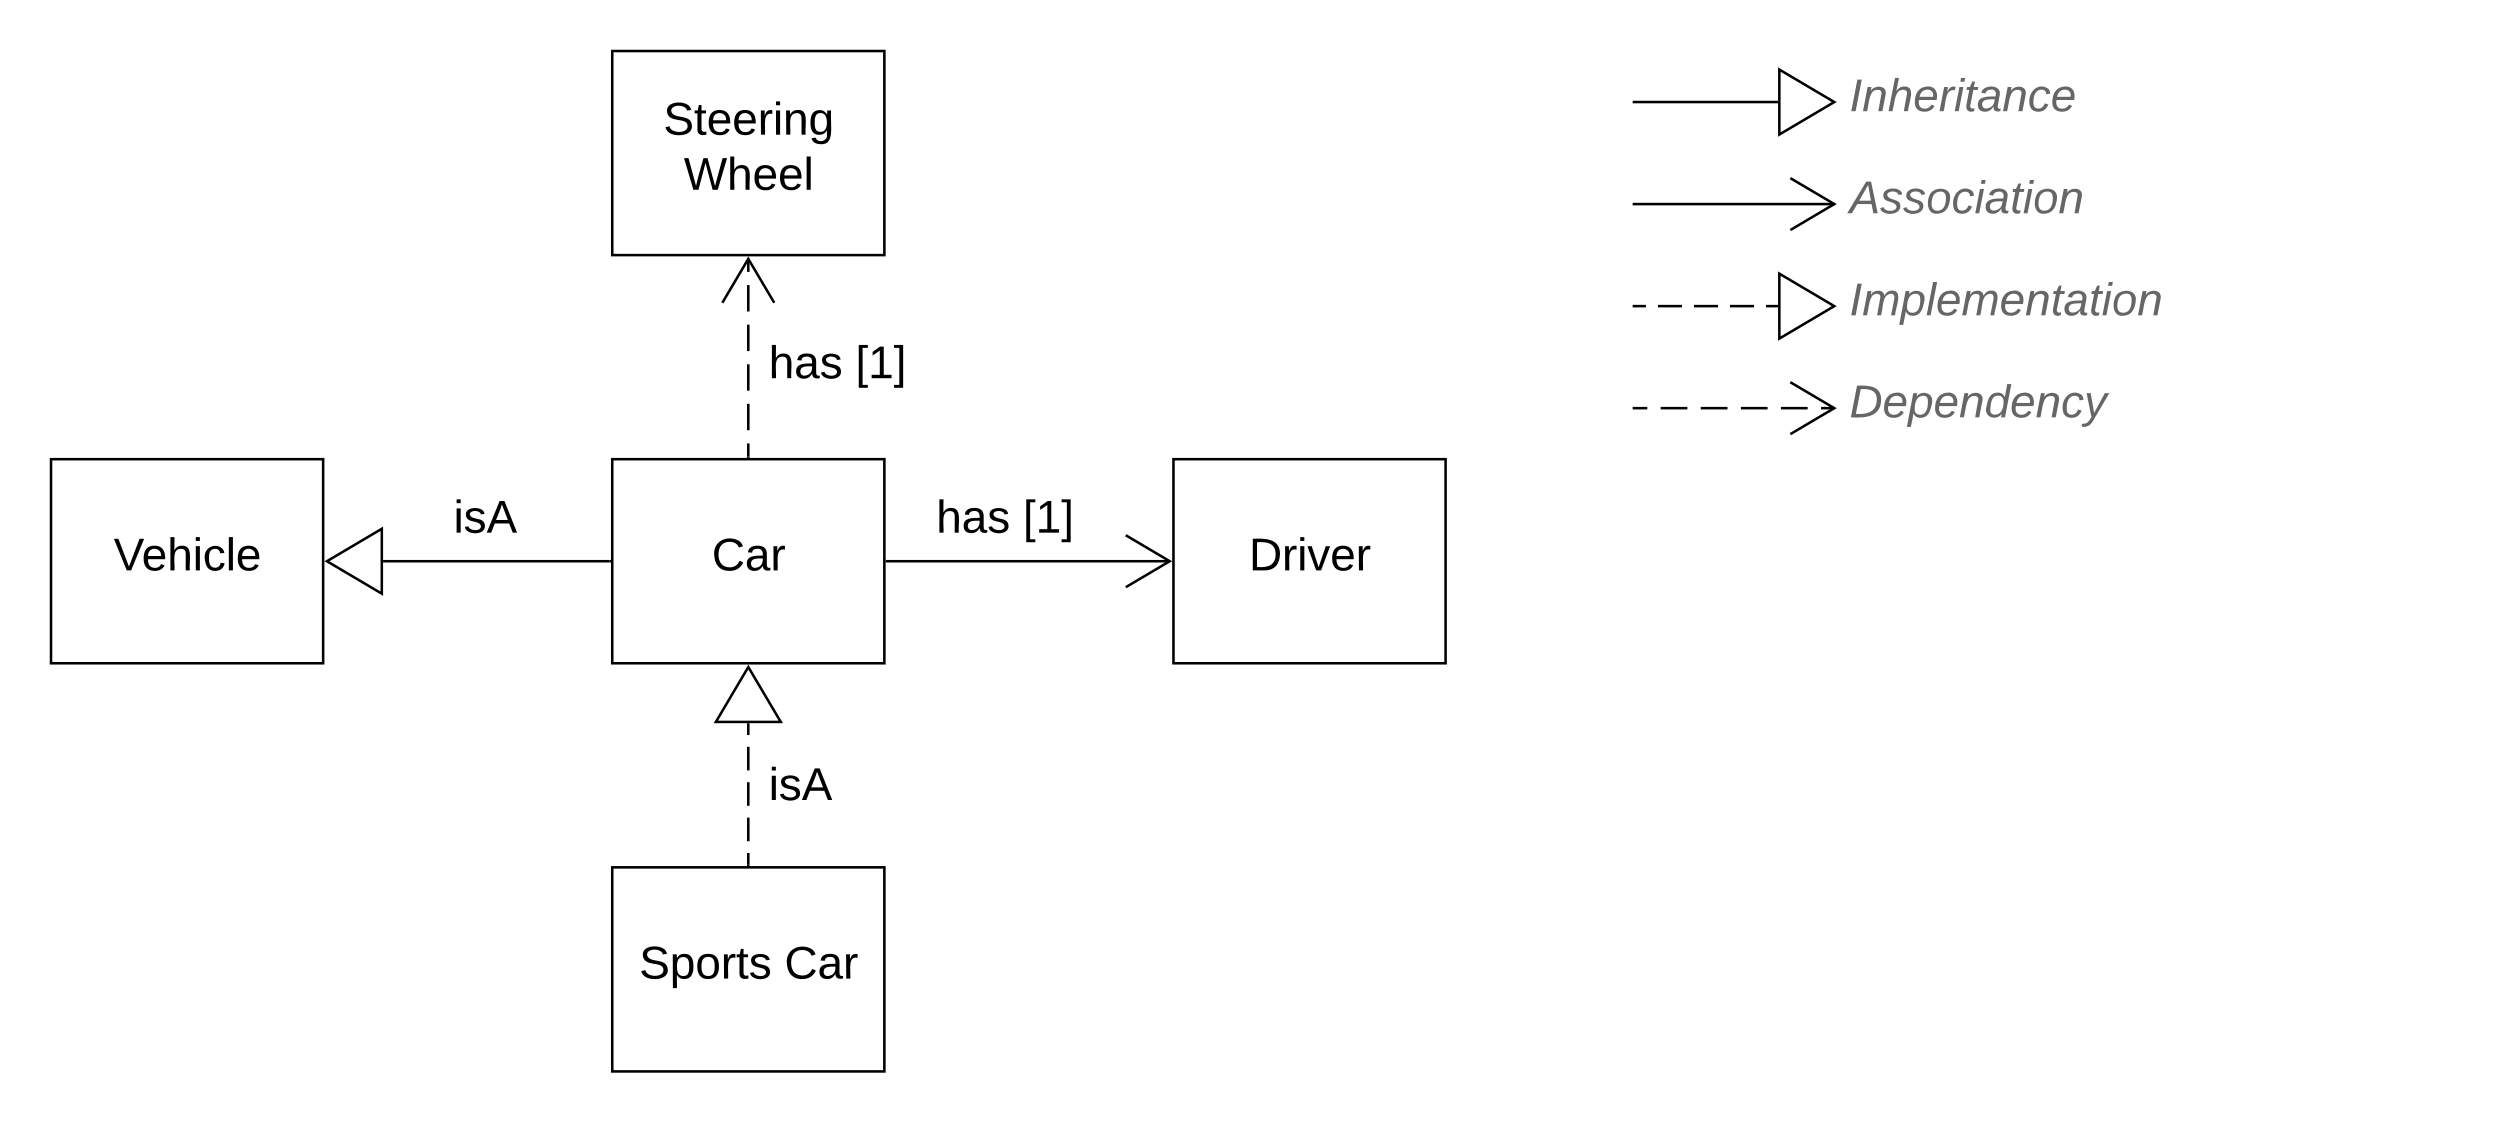
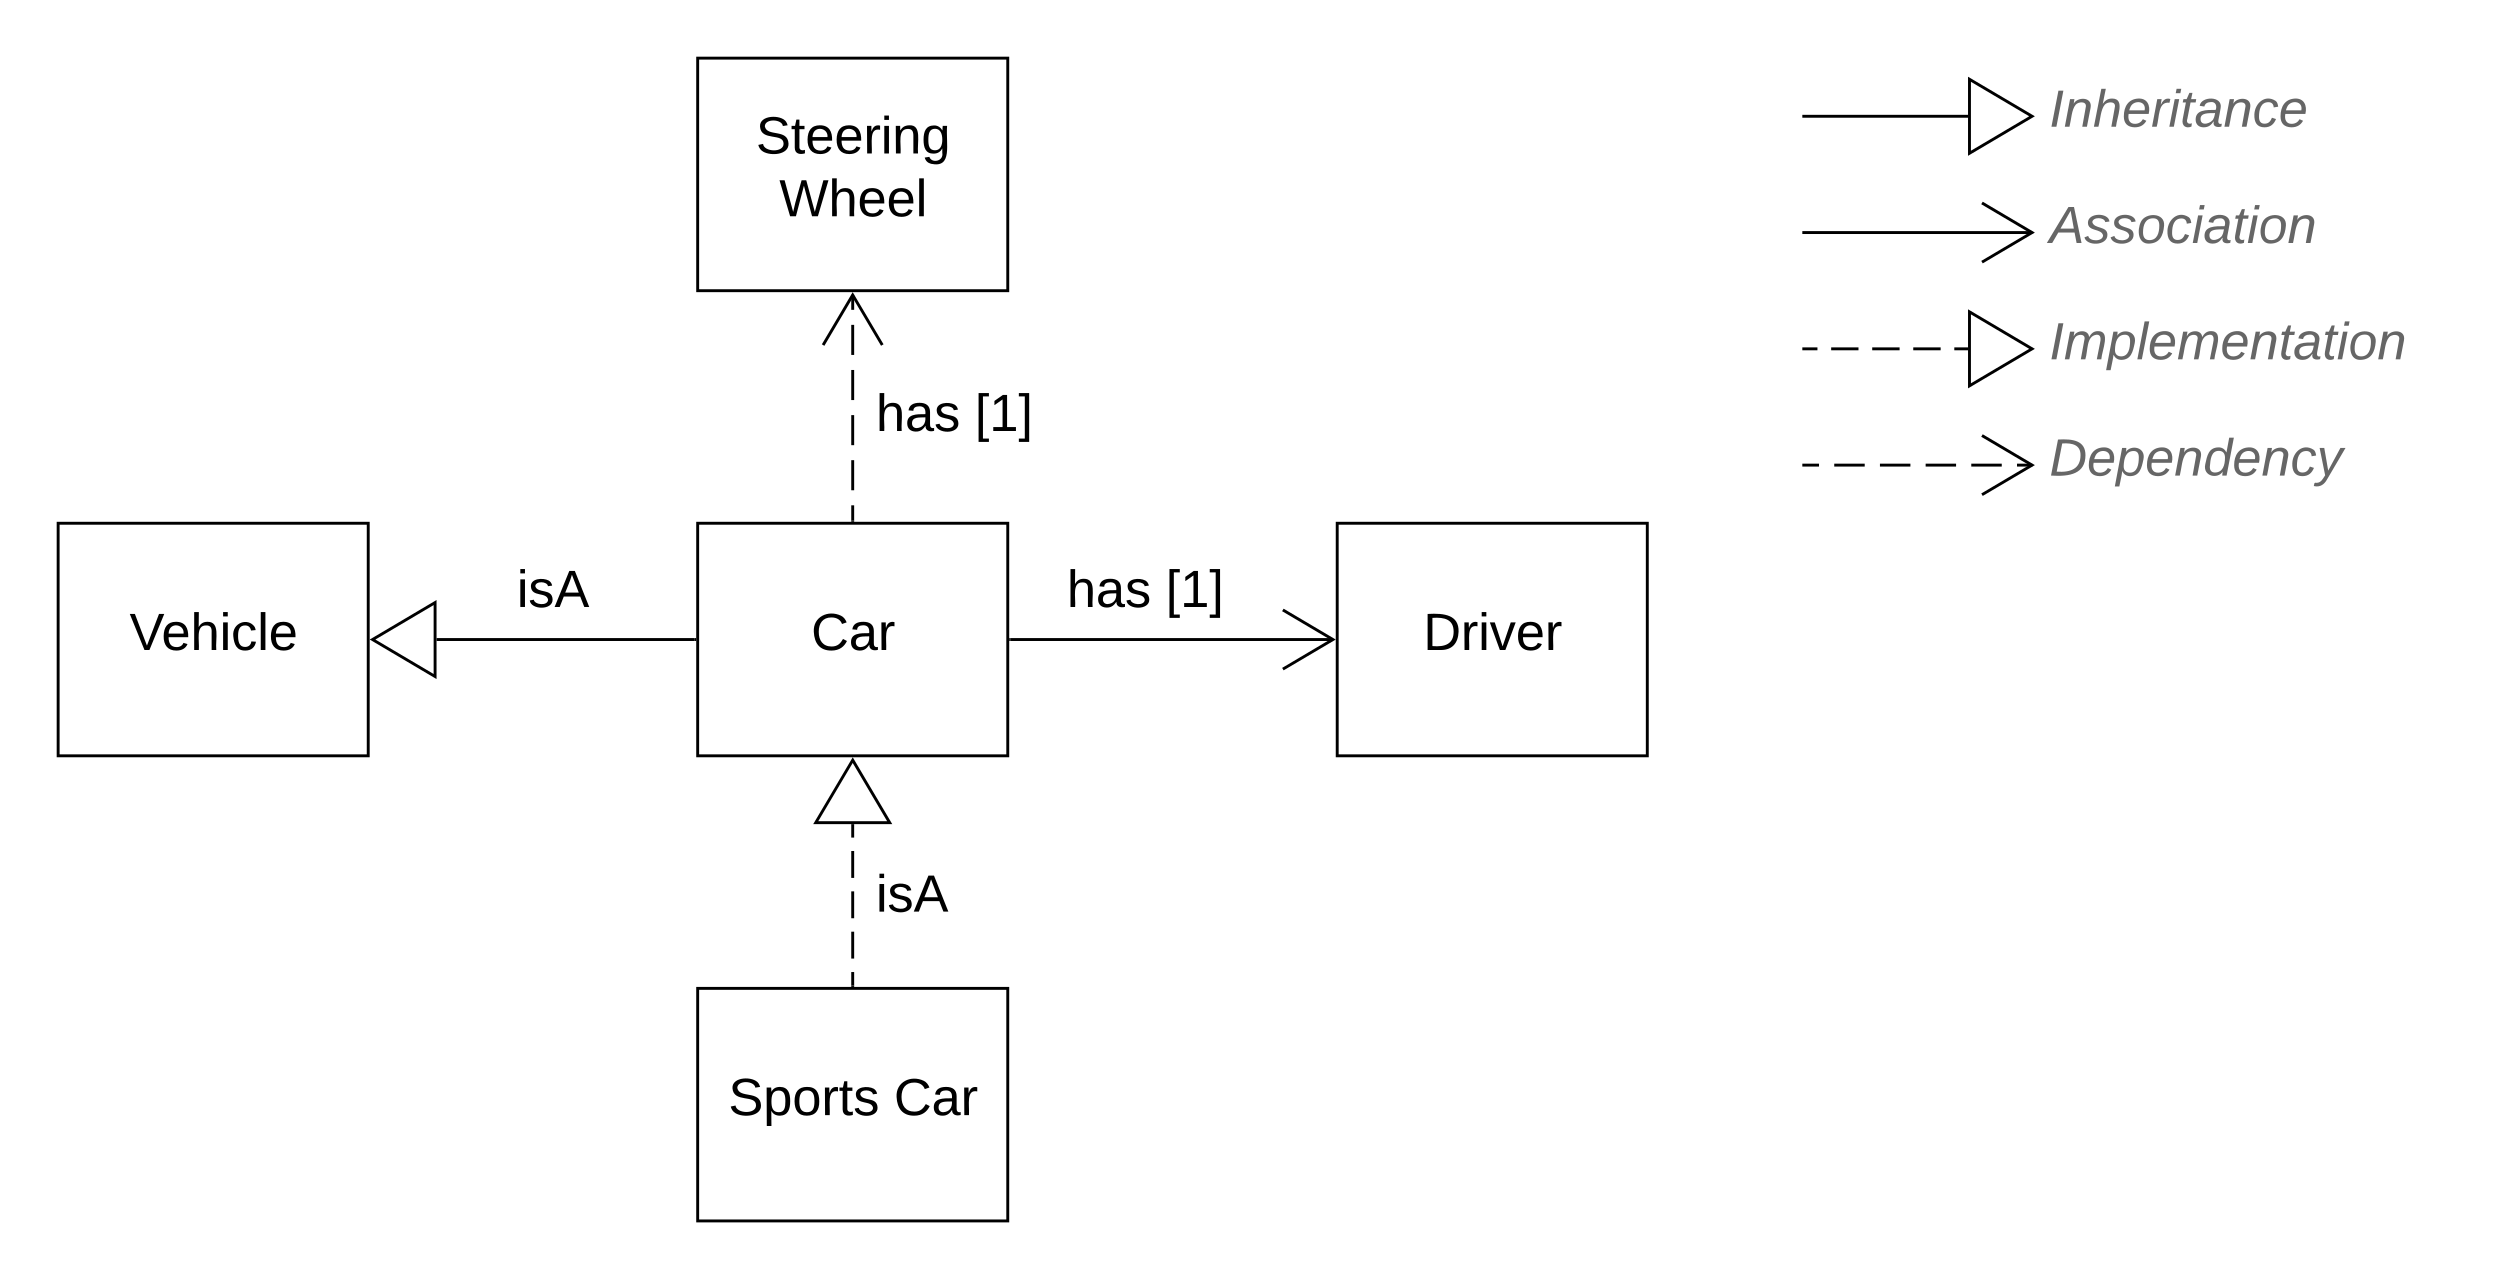
- <svg xmlns="http://www.w3.org/2000/svg" xmlns:ns1="lucid" xmlns:xlink="http://www.w3.org/1999/xlink" width="980" height="440">
+ <svg xmlns="http://www.w3.org/2000/svg" xmlns:ns1="lucid" xmlns:xlink="http://www.w3.org/1999/xlink" width="860" height="440">
  <g transform="translate(-320 -80)" ns1:page-tab-id=".TGIrVep.l-n">
    <path d="M0 0h1870.4v1323.2H0z" fill="#fff" />
    <path d="M340 260h106.67v80H340z" stroke="#000" fill="#fff" />
    <use xlink:href="#a" transform="matrix(1,0,0,1,345,265) translate(19.55 38.6)" />
    <path d="M560 260h106.67v80H560z" stroke="#000" fill="#fff" />
    <use xlink:href="#b" transform="matrix(1,0,0,1,565,265) translate(34.05 38.6)" />
    <path d="M559 300h-88.83" stroke="#000" fill="none" />
    <path d="M559.5 300.5h-.5v-1h.5z" />
    <path d="M469.67 312.73L448.15 300l21.52-12.73z" fill="#fff" />
    <path d="M470.17 313.6l-23-13.6 23-13.6zM449.13 300l20.04 11.85v-23.7z" />
    <use xlink:href="#c" transform="matrix(1,0,0,1,497.7917,274.4) translate(0 14.4)" />
    <path d="M560 420h106.67v80H560z" stroke="#000" fill="#fff" />
    <use xlink:href="#d" transform="matrix(1,0,0,1,565,425) translate(5.575 38.6)" />
    <use xlink:href="#e" transform="matrix(1,0,0,1,565,425) translate(62.525 38.6)" />
    <path d="M613.33 419v-55.5" fill="none" />
    <path d="M613.33 419v-4.62m0-4.63v-9.25m0-4.62v-9.25m0-4.63v-9.25m0-4.62v-4.63" stroke="#000" fill="none" />
    <path d="M613.83 419.5h-1v-.5h1z" />
    <path d="M626.06 363H600.6l12.73-21.52z" fill="#fff" />
    <path d="M626.94 363.5h-27.2l13.6-23zm-25.46-1h23.7l-11.85-20.04z" />
    <use xlink:href="#c" transform="matrix(1,0,0,1,621.3333,379.2) translate(0 14.4)" />
    <path d="M780 260h106.67v80H780z" stroke="#000" fill="#fff" />
    <use xlink:href="#f" transform="matrix(1,0,0,1,785,265) translate(24.6 38.6)" />
    <path d="M667.67 300H778.6" stroke="#000" fill="none" />
    <path d="M667.68 300.5h-.5v-1h.5zM779.5 300l-17.94 10.6-.5-.85 16.48-9.75-16.5-9.75.52-.86z" />
    <use xlink:href="#g" transform="matrix(1,0,0,1,687,274.4) translate(0 14.4)" />
    <use xlink:href="#h" transform="matrix(1,0,0,1,687,274.4) translate(34 14.4)" />
-     <path d="M960.5 120h56.5M960.5 120h-.5" stroke="#000" fill="none" />
-     <path d="M1039.02 120l-21.52 12.73v-25.46z" fill="#fff" />
-     <path d="M1040 120l-23 13.6v-27.2zm-22 11.85l20.04-11.85-20.04-11.85z" />
-     <path d="M960.5 160h78.6M960.5 160h-.5" stroke="#000" fill="none" />
-     <path d="M1040 160l-17.94 10.6-.5-.85 16.48-9.75-16.5-9.75.52-.86z" />
-     <path d="M960.5 200h56.5" fill="none" />
-     <path d="M960.5 200h4.7m4.72 0h9.4m4.72 0h9.42m4.7 0h9.42m4.7 0h4.72M960.5 200h-.5" stroke="#000" fill="none" />
-     <path d="M1039.02 200l-21.52 12.73v-25.46z" fill="#fff" />
-     <path d="M1040 200l-23 13.6v-27.2zm-22 11.85l20.04-11.85-20.04-11.85z" />
-     <path d="M1040 100h240v40h-240z" stroke="#000" stroke-opacity="0" stroke-width="2" fill="#fff" fill-opacity="0" />
-     <use xlink:href="#i" transform="matrix(1,0,0,1,1045,105) translate(0 18.6)" />
-     <path d="M1040 140h240v40h-240z" stroke="#000" stroke-opacity="0" stroke-width="2" fill="#fff" fill-opacity="0" />
-     <use xlink:href="#j" transform="matrix(1,0,0,1,1045,145) translate(0 18.6)" />
-     <path d="M1040 180h240v40h-240z" stroke="#000" stroke-opacity="0" stroke-width="2" fill="#fff" fill-opacity="0" />
-     <use xlink:href="#k" transform="matrix(1,0,0,1,1045,185) translate(0 18.6)" />
+     <path d="M940.5 120H997M940.5 120h-.5" stroke="#000" fill="none" />
+     <path d="M1019.02 120l-21.52 12.73v-25.46z" fill="#fff" />
+     <path d="M1020 120l-23 13.6v-27.2zm-22 11.85l20.04-11.85L998 108.15z" />
+     <path d="M940.5 160h78.6M940.5 160h-.5" stroke="#000" fill="none" />
+     <path d="M1020 160l-17.94 10.6-.5-.85 16.48-9.75-16.5-9.75.52-.86z" />
+     <path d="M940.5 200H997" fill="none" />
+     <path d="M940.5 200h4.7m4.72 0h9.4m4.72 0h9.42m4.7 0h9.42m4.7 0H997M940.5 200h-.5" stroke="#000" fill="none" />
+     <path d="M1019.02 200l-21.52 12.73v-25.46z" fill="#fff" />
+     <path d="M1020 200l-23 13.6v-27.2zm-22 11.85l20.04-11.85L998 188.15z" />
+     <path d="M1020 100h140v40h-140z" stroke="#000" stroke-opacity="0" stroke-width="2" fill="#fff" fill-opacity="0" />
+     <use xlink:href="#i" transform="matrix(1,0,0,1,1025,105) translate(0 18.6)" />
+     <path d="M1020 140h140v40h-140z" stroke="#000" stroke-opacity="0" stroke-width="2" fill="#fff" fill-opacity="0" />
+     <use xlink:href="#j" transform="matrix(1,0,0,1,1025,145) translate(0 18.6)" />
+     <path d="M1020 180h140v40h-140z" stroke="#000" stroke-opacity="0" stroke-width="2" fill="#fff" fill-opacity="0" />
+     <use xlink:href="#k" transform="matrix(1,0,0,1,1025,185) translate(0 18.6)" />
    <path d="M560 100h106.67v80H560z" stroke="#000" fill="#fff" />
    <use xlink:href="#l" transform="matrix(1,0,0,1,565,105) translate(15.05 27.8)" />
    <use xlink:href="#m" transform="matrix(1,0,0,1,565,105) translate(23.05 49.4)" />
    <path d="M613.33 259v-77.6" fill="none" />
    <path d="M613.33 259v-5.17m0-5.18V238.3m0-5.16V222.8m0-5.18v-10.35m0-5.17v-10.35m0-5.17v-5.17" stroke="#000" fill="none" />
    <path d="M613.83 259.5h-1v-.5h1zM623.94 198.44l-.86.5-9.75-16.48-9.75 16.5-.86-.52 10.6-17.94z" />
    <use xlink:href="#g" transform="matrix(1,0,0,1,621.3333,213.8667) translate(0 14.4)" />
    <use xlink:href="#h" transform="matrix(1,0,0,1,621.3333,213.8667) translate(34 14.4)" />
-     <path d="M960.5 240h78.6" fill="none" />
-     <path d="M960.5 240h5.24m5.24 0h10.48m5.24 0h10.48m5.24 0h10.47m5.23 0h10.48m5.25 0h5.24M960.5 240h-.5" stroke="#000" fill="none" />
-     <path d="M1040 240l-17.94 10.6-.5-.85 16.48-9.75-16.5-9.75.52-.86z" />
-     <path d="M1040 220h240v40h-240z" stroke="#000" stroke-opacity="0" stroke-width="2" fill="#fff" fill-opacity="0" />
+     <path d="M940.5 240h78.6" fill="none" />
+     <path d="M940.5 240h5.24m5.24 0h10.48m5.24 0h10.48m5.24 0h10.47m5.23 0h10.48m5.25 0h5.24M940.5 240h-.5" stroke="#000" fill="none" />
+     <path d="M1020 240l-17.94 10.6-.5-.85 16.48-9.75-16.5-9.75.52-.86z" />
+     <path d="M1020 220h140v40h-140z" stroke="#000" stroke-opacity="0" stroke-width="2" fill="#fff" fill-opacity="0" />
    <g>
-       <use xlink:href="#n" transform="matrix(1,0,0,1,1045,225) translate(0 18.6)" />
+       <use xlink:href="#n" transform="matrix(1,0,0,1,1025,225) translate(0 18.6)" />
    </g>
    <defs>
      <path d="M137 0h-34L2-248h35l83 218 83-218h36" id="o" />
      <path d="M100-194c63 0 86 42 84 106H49c0 40 14 67 53 68 26 1 43-12 49-29l28 8c-11 28-37 45-77 45C44 4 14-33 15-96c1-61 26-98 85-98zm52 81c6-60-76-77-97-28-3 7-6 17-6 28h103" id="p" />
      <path d="M106-169C34-169 62-67 57 0H25v-261h32l-1 103c12-21 28-36 61-36 89 0 53 116 60 194h-32v-121c2-32-8-49-39-48" id="q" />
      <path d="M24-231v-30h32v30H24zM24 0v-190h32V0H24" id="r" />
      <path d="M96-169c-40 0-48 33-48 73s9 75 48 75c24 0 41-14 43-38l32 2c-6 37-31 61-74 61-59 0-76-41-82-99-10-93 101-131 147-64 4 7 5 14 7 22l-32 3c-4-21-16-35-41-35" id="s" />
      <path d="M24 0v-261h32V0H24" id="t" />
      <g id="a">
        <use transform="matrix(0.05,0,0,0.05,0,0)" xlink:href="#o" />
        <use transform="matrix(0.05,0,0,0.05,11,0)" xlink:href="#p" />
        <use transform="matrix(0.05,0,0,0.05,21,0)" xlink:href="#q" />
        <use transform="matrix(0.05,0,0,0.05,31,0)" xlink:href="#r" />
        <use transform="matrix(0.05,0,0,0.05,34.95,0)" xlink:href="#s" />
        <use transform="matrix(0.05,0,0,0.05,43.95,0)" xlink:href="#t" />
        <use transform="matrix(0.05,0,0,0.05,47.9,0)" xlink:href="#p" />
      </g>
      <path d="M212-179c-10-28-35-45-73-45-59 0-87 40-87 99 0 60 29 101 89 101 43 0 62-24 78-52l27 14C228-24 195 4 139 4 59 4 22-46 18-125c-6-104 99-153 187-111 19 9 31 26 39 46" id="u" />
      <path d="M141-36C126-15 110 5 73 4 37 3 15-17 15-53c-1-64 63-63 125-63 3-35-9-54-41-54-24 1-41 7-42 31l-33-3c5-37 33-52 76-52 45 0 72 20 72 64v82c-1 20 7 32 28 27v20c-31 9-61-2-59-35zM48-53c0 20 12 33 32 33 41-3 63-29 60-74-43 2-92-5-92 41" id="v" />
      <path d="M114-163C36-179 61-72 57 0H25l-1-190h30c1 12-1 29 2 39 6-27 23-49 58-41v29" id="w" />
      <g id="b">
        <use transform="matrix(0.05,0,0,0.05,0,0)" xlink:href="#u" />
        <use transform="matrix(0.05,0,0,0.05,12.95,0)" xlink:href="#v" />
        <use transform="matrix(0.05,0,0,0.05,22.95,0)" xlink:href="#w" />
      </g>
      <path d="M135-143c-3-34-86-38-87 0 15 53 115 12 119 90S17 21 10-45l28-5c4 36 97 45 98 0-10-56-113-15-118-90-4-57 82-63 122-42 12 7 21 19 24 35" id="x" />
      <path d="M205 0l-28-72H64L36 0H1l101-248h38L239 0h-34zm-38-99l-47-123c-12 45-31 82-46 123h93" id="y" />
      <g id="c">
        <use transform="matrix(0.05,0,0,0.05,0,0)" xlink:href="#r" />
        <use transform="matrix(0.05,0,0,0.05,3.95,0)" xlink:href="#x" />
        <use transform="matrix(0.05,0,0,0.05,12.95,0)" xlink:href="#y" />
      </g>
      <path d="M185-189c-5-48-123-54-124 2 14 75 158 14 163 119 3 78-121 87-175 55-17-10-28-26-33-46l33-7c5 56 141 63 141-1 0-78-155-14-162-118-5-82 145-84 179-34 5 7 8 16 11 25" id="z" />
      <path d="M115-194c55 1 70 41 70 98S169 2 115 4C84 4 66-9 55-30l1 105H24l-1-265h31l2 30c10-21 28-34 59-34zm-8 174c40 0 45-34 45-75s-6-73-45-74c-42 0-51 32-51 76 0 43 10 73 51 73" id="A" />
      <path d="M100-194c62-1 85 37 85 99 1 63-27 99-86 99S16-35 15-95c0-66 28-99 85-99zM99-20c44 1 53-31 53-75 0-43-8-75-51-75s-53 32-53 75 10 74 51 75" id="B" />
      <path d="M59-47c-2 24 18 29 38 22v24C64 9 27 4 27-40v-127H5v-23h24l9-43h21v43h35v23H59v120" id="C" />
      <g id="d">
        <use transform="matrix(0.05,0,0,0.05,0,0)" xlink:href="#z" />
        <use transform="matrix(0.05,0,0,0.05,12,0)" xlink:href="#A" />
        <use transform="matrix(0.05,0,0,0.05,22,0)" xlink:href="#B" />
        <use transform="matrix(0.05,0,0,0.05,32,0)" xlink:href="#w" />
        <use transform="matrix(0.05,0,0,0.05,37.95,0)" xlink:href="#C" />
        <use transform="matrix(0.05,0,0,0.05,42.95,0)" xlink:href="#x" />
      </g>
      <g id="e">
        <use transform="matrix(0.05,0,0,0.05,0,0)" xlink:href="#u" />
        <use transform="matrix(0.05,0,0,0.05,12.95,0)" xlink:href="#v" />
        <use transform="matrix(0.05,0,0,0.05,22.95,0)" xlink:href="#w" />
      </g>
      <path d="M30-248c118-7 216 8 213 122C240-48 200 0 122 0H30v-248zM63-27c89 8 146-16 146-99s-60-101-146-95v194" id="D" />
      <path d="M108 0H70L1-190h34L89-25l56-165h34" id="E" />
      <g id="f">
        <use transform="matrix(0.05,0,0,0.05,0,0)" xlink:href="#D" />
        <use transform="matrix(0.05,0,0,0.05,12.95,0)" xlink:href="#w" />
        <use transform="matrix(0.05,0,0,0.05,18.9,0)" xlink:href="#r" />
        <use transform="matrix(0.05,0,0,0.05,22.85,0)" xlink:href="#E" />
        <use transform="matrix(0.05,0,0,0.05,31.85,0)" xlink:href="#p" />
        <use transform="matrix(0.05,0,0,0.05,41.85,0)" xlink:href="#w" />
      </g>
      <g id="g">
        <use transform="matrix(0.05,0,0,0.05,0,0)" xlink:href="#q" />
        <use transform="matrix(0.05,0,0,0.05,10,0)" xlink:href="#v" />
        <use transform="matrix(0.05,0,0,0.05,20,0)" xlink:href="#x" />
      </g>
      <path d="M26 75v-336h71v23H56V52h41v23H26" id="F" />
      <path d="M27 0v-27h64v-190l-56 39v-29l58-41h29v221h61V0H27" id="G" />
      <path d="M3 75V52h41v-290H3v-23h71V75H3" id="H" />
      <g id="h">
        <use transform="matrix(0.05,0,0,0.05,0,0)" xlink:href="#F" />
        <use transform="matrix(0.05,0,0,0.05,5,0)" xlink:href="#G" />
        <use transform="matrix(0.05,0,0,0.05,15,0)" xlink:href="#H" />
      </g>
      <path fill="#666" d="M14 0l48-248h34L48 0H14" id="I" />
      <path fill="#666" d="M67-158c22-48 132-52 116 29L158 0h-32l25-140c3-38-53-32-70-12C52-117 51-52 38 0H6l36-190h30" id="J" />
      <path fill="#666" d="M67-158c15-20 31-36 64-36 94 0 33 127 27 194h-32l25-140c3-38-53-32-70-12C52-117 51-51 37 0H6l51-261h31" id="K" />
      <path fill="#666" d="M111-194c62-3 86 47 72 106H45c-7 38 6 69 45 68 27-1 43-14 53-32l24 11C152-15 129 4 87 4 38 3 12-23 12-71c0-70 32-119 99-123zm44 81c14-66-71-72-95-28-4 8-8 17-11 28h106" id="L" />
      <path fill="#666" d="M66-151c12-25 30-51 66-40l-6 26C45-176 58-65 38 0H6l36-190h30" id="M" />
      <path fill="#666" d="M50-231l6-30h32l-6 30H50zM6 0l37-190h31L37 0H6" id="N" />
      <path fill="#666" d="M51-54c-9 22 5 41 31 30L79-1C43 14 10-4 19-52l22-115H19l5-23h22l19-43h21l-9 43h35l-4 23H73" id="O" />
      <path fill="#666" d="M165-48c-4 18 1 34 23 27l-3 20c-29 8-62 0-52-35h-2C116-14 99 4 63 4 30 4 8-16 8-49c0-68 71-67 138-67 10-26 0-56-31-54-26 1-42 9-47 31l-32-5c8-67 160-71 144 15-5 28-9 54-15 81zM42-50c3 52 80 24 89-6 7-12 7-24 11-38-47 1-103-4-100 44" id="P" />
      <path fill="#666" d="M44-68c0 29 11 47 38 47 30 0 42-19 51-41l28 9C148-21 126 4 82 4 31 4 10-29 12-85c3-77 74-140 146-93 12 8 15 23 18 40l-31 5c-1-22-13-36-36-36-52 0-65 49-65 101" id="Q" />
      <g id="i">
        <use transform="matrix(0.05,0,0,0.05,0,0)" xlink:href="#I" />
        <use transform="matrix(0.05,0,0,0.05,5,0)" xlink:href="#J" />
        <use transform="matrix(0.05,0,0,0.05,15,0)" xlink:href="#K" />
        <use transform="matrix(0.05,0,0,0.05,25,0)" xlink:href="#L" />
        <use transform="matrix(0.05,0,0,0.05,35,0)" xlink:href="#M" />
        <use transform="matrix(0.05,0,0,0.05,40.95,0)" xlink:href="#N" />
        <use transform="matrix(0.05,0,0,0.05,44.9,0)" xlink:href="#O" />
        <use transform="matrix(0.05,0,0,0.05,49.9,0)" xlink:href="#P" />
        <use transform="matrix(0.05,0,0,0.05,59.9,0)" xlink:href="#J" />
        <use transform="matrix(0.05,0,0,0.05,69.9,0)" xlink:href="#Q" />
        <use transform="matrix(0.05,0,0,0.05,78.9,0)" xlink:href="#L" />
      </g>
      <path fill="#666" d="M187 0l-14-72H61L19 0h-37l149-248h38L221 0h-34zm-19-99l-22-123L76-99h92" id="R" />
      <path fill="#666" d="M55-144c13 50 104 24 104 88C159 21 15 23 1-39l26-10c6 40 102 42 102-4-13-50-104-23-104-87 0-71 143-71 148-8l-29 4c-5-35-85-37-89 0" id="S" />
      <path fill="#666" d="M30-147c31-64 166-65 159 27C183-49 158 1 86 4 9 8 1-88 30-147zM88-20c53 0 68-48 68-100 0-31-11-51-44-50-52 1-68 46-68 97 0 32 13 53 44 53" id="T" />
      <g id="j">
        <use transform="matrix(0.05,0,0,0.05,0,0)" xlink:href="#R" />
        <use transform="matrix(0.05,0,0,0.05,12,0)" xlink:href="#S" />
        <use transform="matrix(0.05,0,0,0.05,21,0)" xlink:href="#S" />
        <use transform="matrix(0.05,0,0,0.05,30,0)" xlink:href="#T" />
        <use transform="matrix(0.05,0,0,0.05,40,0)" xlink:href="#Q" />
        <use transform="matrix(0.05,0,0,0.05,49,0)" xlink:href="#N" />
        <use transform="matrix(0.05,0,0,0.05,52.95,0)" xlink:href="#P" />
        <use transform="matrix(0.05,0,0,0.05,62.95,0)" xlink:href="#O" />
        <use transform="matrix(0.05,0,0,0.05,67.95,0)" xlink:href="#N" />
        <use transform="matrix(0.05,0,0,0.05,71.9,0)" xlink:href="#T" />
        <use transform="matrix(0.05,0,0,0.05,81.9,0)" xlink:href="#J" />
      </g>
      <path fill="#666" d="M248-111c6-24 9-61-24-58-72 9-57 108-77 169h-31l26-142c3-37-50-30-64-10C52-115 50-51 37 0H6l36-190h30c-1 10-6 24-4 32 13-43 101-52 105 5 13-22 29-41 61-41 90 0 28 129 23 194h-31" id="U" />
      <path fill="#666" d="M67-162c32-53 139-36 121 50C175-51 163 2 97 4 68 4 52-11 42-31 38 6 28 39 22 75H-9l50-265h29c-1 10 0 20-3 28zm89 36c0-26-10-43-35-43-54 0-67 50-69 103-1 29 14 45 42 46 53 0 62-58 62-106" id="V" />
      <path fill="#666" d="M6 0l50-261h32L37 0H6" id="W" />
      <g id="k">
        <use transform="matrix(0.05,0,0,0.05,0,0)" xlink:href="#I" />
        <use transform="matrix(0.05,0,0,0.05,5,0)" xlink:href="#U" />
        <use transform="matrix(0.05,0,0,0.05,19.95,0)" xlink:href="#V" />
        <use transform="matrix(0.05,0,0,0.05,29.95,0)" xlink:href="#W" />
        <use transform="matrix(0.05,0,0,0.05,33.9,0)" xlink:href="#L" />
        <use transform="matrix(0.05,0,0,0.05,43.9,0)" xlink:href="#U" />
        <use transform="matrix(0.05,0,0,0.05,58.85,0)" xlink:href="#L" />
        <use transform="matrix(0.05,0,0,0.05,68.85,0)" xlink:href="#J" />
        <use transform="matrix(0.05,0,0,0.05,78.85,0)" xlink:href="#O" />
        <use transform="matrix(0.05,0,0,0.05,83.85,0)" xlink:href="#P" />
        <use transform="matrix(0.05,0,0,0.05,93.85,0)" xlink:href="#O" />
        <use transform="matrix(0.05,0,0,0.05,98.85,0)" xlink:href="#N" />
        <use transform="matrix(0.05,0,0,0.05,102.8,0)" xlink:href="#T" />
        <use transform="matrix(0.05,0,0,0.05,112.8,0)" xlink:href="#J" />
      </g>
      <path d="M117-194c89-4 53 116 60 194h-32v-121c0-31-8-49-39-48C34-167 62-67 57 0H25l-1-190h30c1 10-1 24 2 32 11-22 29-35 61-36" id="X" />
      <path d="M177-190C167-65 218 103 67 71c-23-6-38-20-44-43l32-5c15 47 100 32 89-28v-30C133-14 115 1 83 1 29 1 15-40 15-95c0-56 16-97 71-98 29-1 48 16 59 35 1-10 0-23 2-32h30zM94-22c36 0 50-32 50-73 0-42-14-75-50-75-39 0-46 34-46 75s6 73 46 73" id="Y" />
      <g id="l">
        <use transform="matrix(0.05,0,0,0.05,0,0)" xlink:href="#z" />
        <use transform="matrix(0.05,0,0,0.05,12,0)" xlink:href="#C" />
        <use transform="matrix(0.05,0,0,0.05,17,0)" xlink:href="#p" />
        <use transform="matrix(0.05,0,0,0.05,27,0)" xlink:href="#p" />
        <use transform="matrix(0.05,0,0,0.05,37,0)" xlink:href="#w" />
        <use transform="matrix(0.05,0,0,0.05,42.95,0)" xlink:href="#r" />
        <use transform="matrix(0.05,0,0,0.05,46.9,0)" xlink:href="#X" />
        <use transform="matrix(0.05,0,0,0.05,56.9,0)" xlink:href="#Y" />
      </g>
      <path d="M266 0h-40l-56-210L115 0H75L2-248h35L96-30l15-64 43-154h32l59 218 59-218h35" id="Z" />
      <g id="m">
        <use transform="matrix(0.05,0,0,0.05,0,0)" xlink:href="#Z" />
        <use transform="matrix(0.05,0,0,0.05,16.95,0)" xlink:href="#q" />
        <use transform="matrix(0.05,0,0,0.05,26.95,0)" xlink:href="#p" />
        <use transform="matrix(0.05,0,0,0.05,36.95,0)" xlink:href="#p" />
        <use transform="matrix(0.05,0,0,0.05,46.95,0)" xlink:href="#t" />
      </g>
      <path fill="#666" d="M248-139C247-14 144 9 11 0l48-248c105-6 190 8 189 109zm-34 0c1-70-52-87-126-82L50-27c98 7 163-21 164-112" id="aa" />
      <path fill="#666" d="M133-28C103 26-5 8 13-77c13-62 24-115 90-117 29-1 46 15 56 35l19-102h32L160 0h-30zM45-64c-2 27 10 43 35 43 54-1 69-50 69-103 0-29-15-46-42-46-53-1-58 58-62 106" id="ab" />
      <path fill="#666" d="M198-190L69 30C53 58 25 83-20 72c4-11-1-27 19-22 33-1 43-29 59-52L20-190h32L79-34l84-156h35" id="ac" />
      <g id="n">
        <use transform="matrix(0.05,0,0,0.05,0,0)" xlink:href="#aa" />
        <use transform="matrix(0.05,0,0,0.05,12.95,0)" xlink:href="#L" />
        <use transform="matrix(0.05,0,0,0.05,22.95,0)" xlink:href="#V" />
        <use transform="matrix(0.05,0,0,0.05,32.95,0)" xlink:href="#L" />
        <use transform="matrix(0.05,0,0,0.05,42.95,0)" xlink:href="#J" />
        <use transform="matrix(0.05,0,0,0.05,52.95,0)" xlink:href="#ab" />
        <use transform="matrix(0.05,0,0,0.05,62.95,0)" xlink:href="#L" />
        <use transform="matrix(0.05,0,0,0.05,72.95,0)" xlink:href="#J" />
        <use transform="matrix(0.05,0,0,0.05,82.95,0)" xlink:href="#Q" />
        <use transform="matrix(0.05,0,0,0.05,91.95,0)" xlink:href="#ac" />
      </g>
    </defs>
  </g>
</svg>
